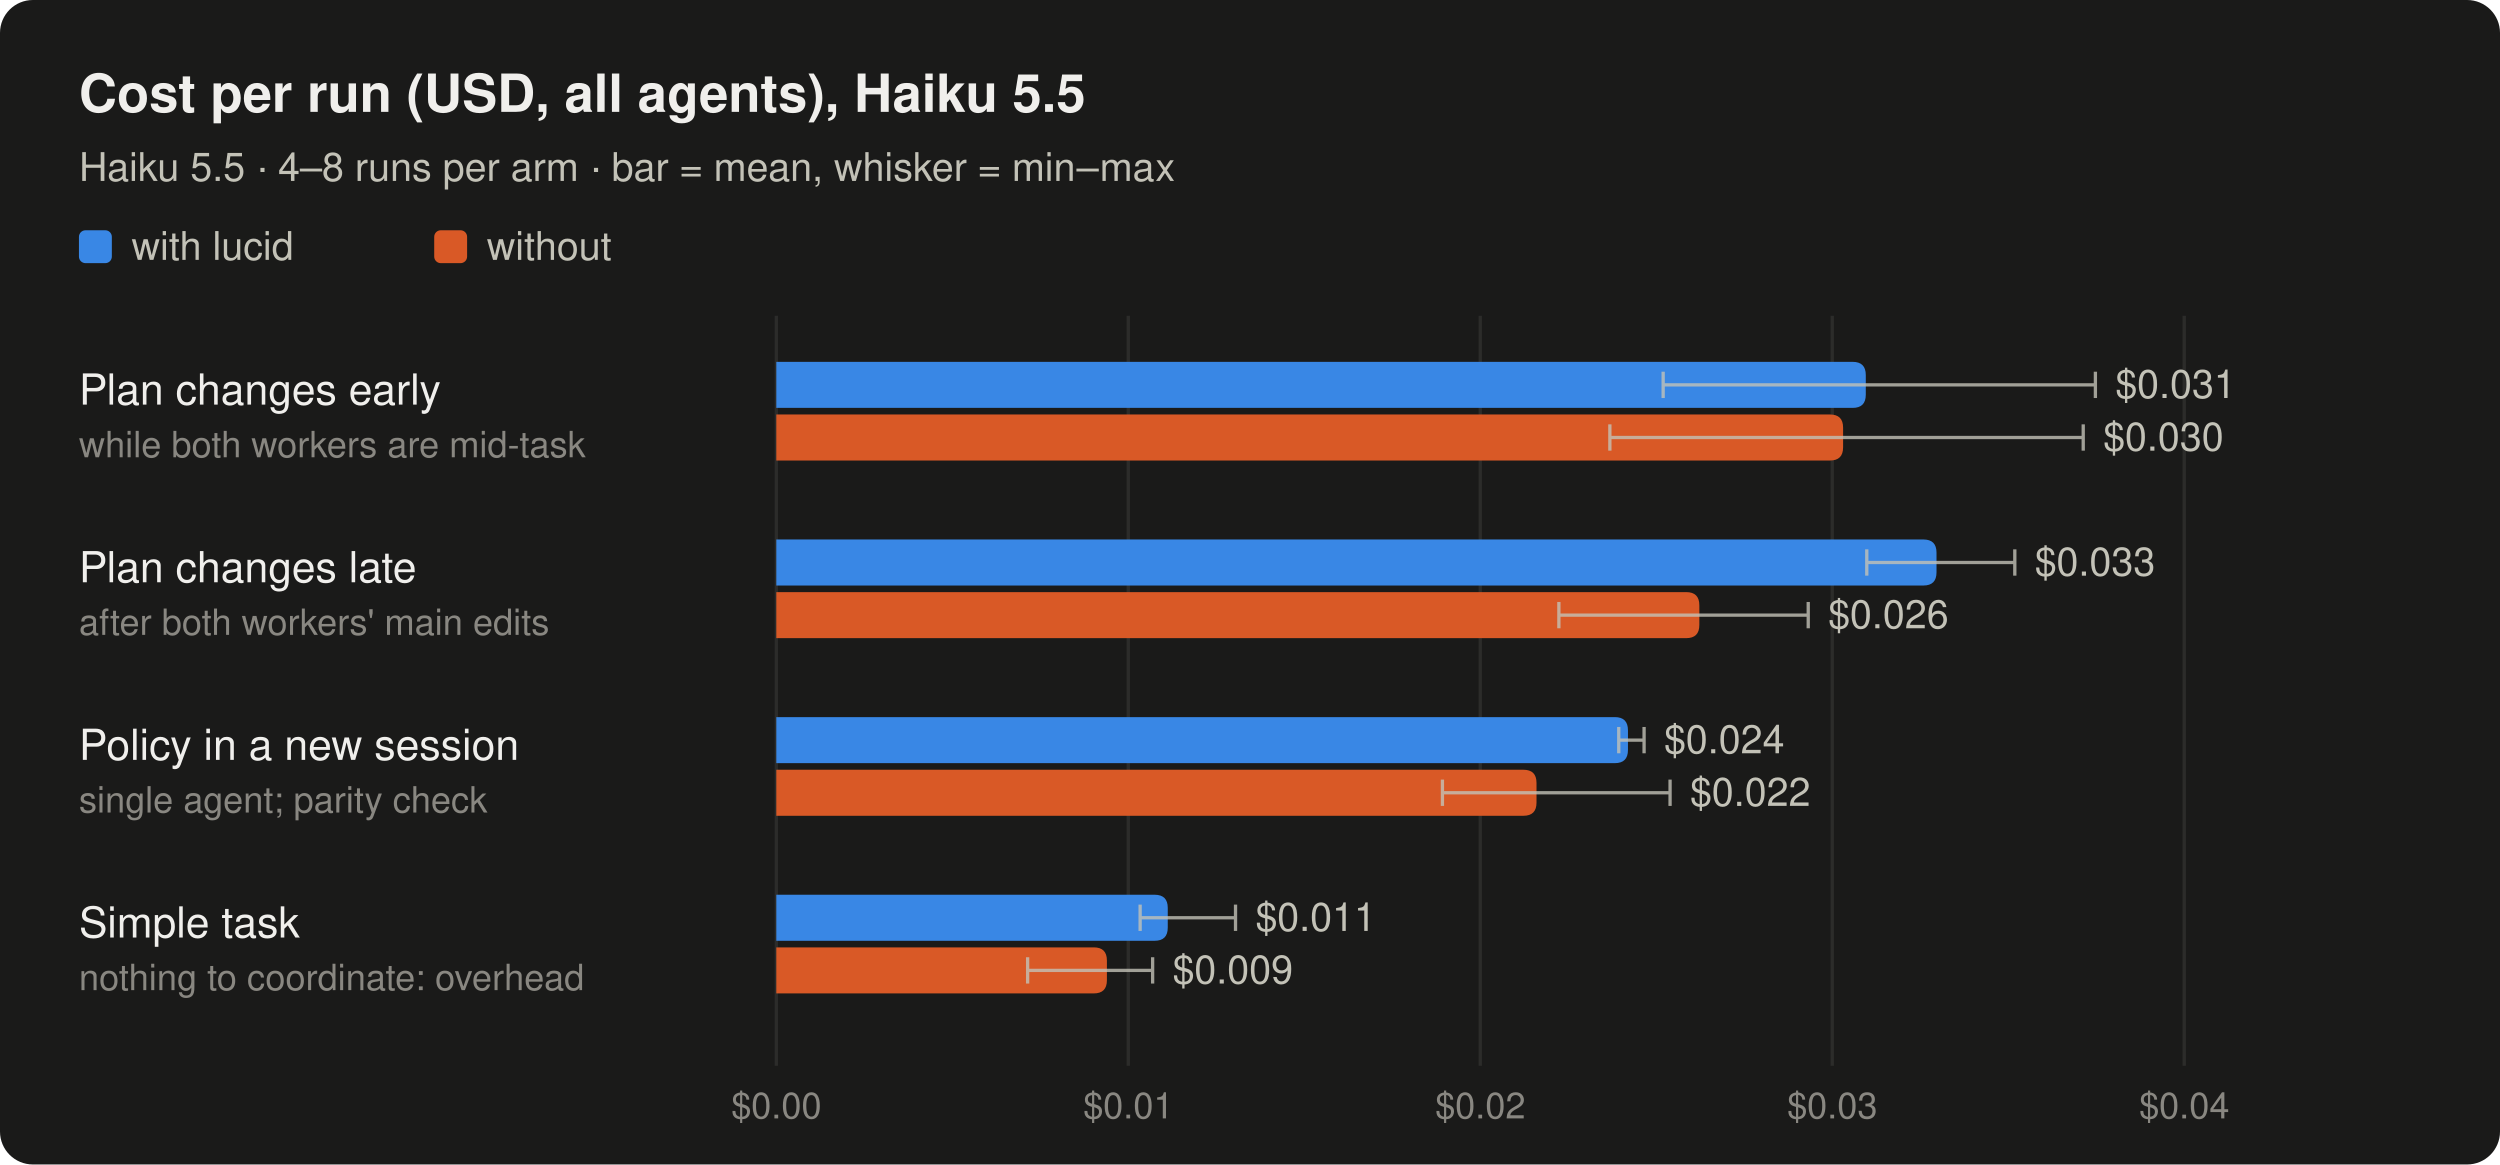
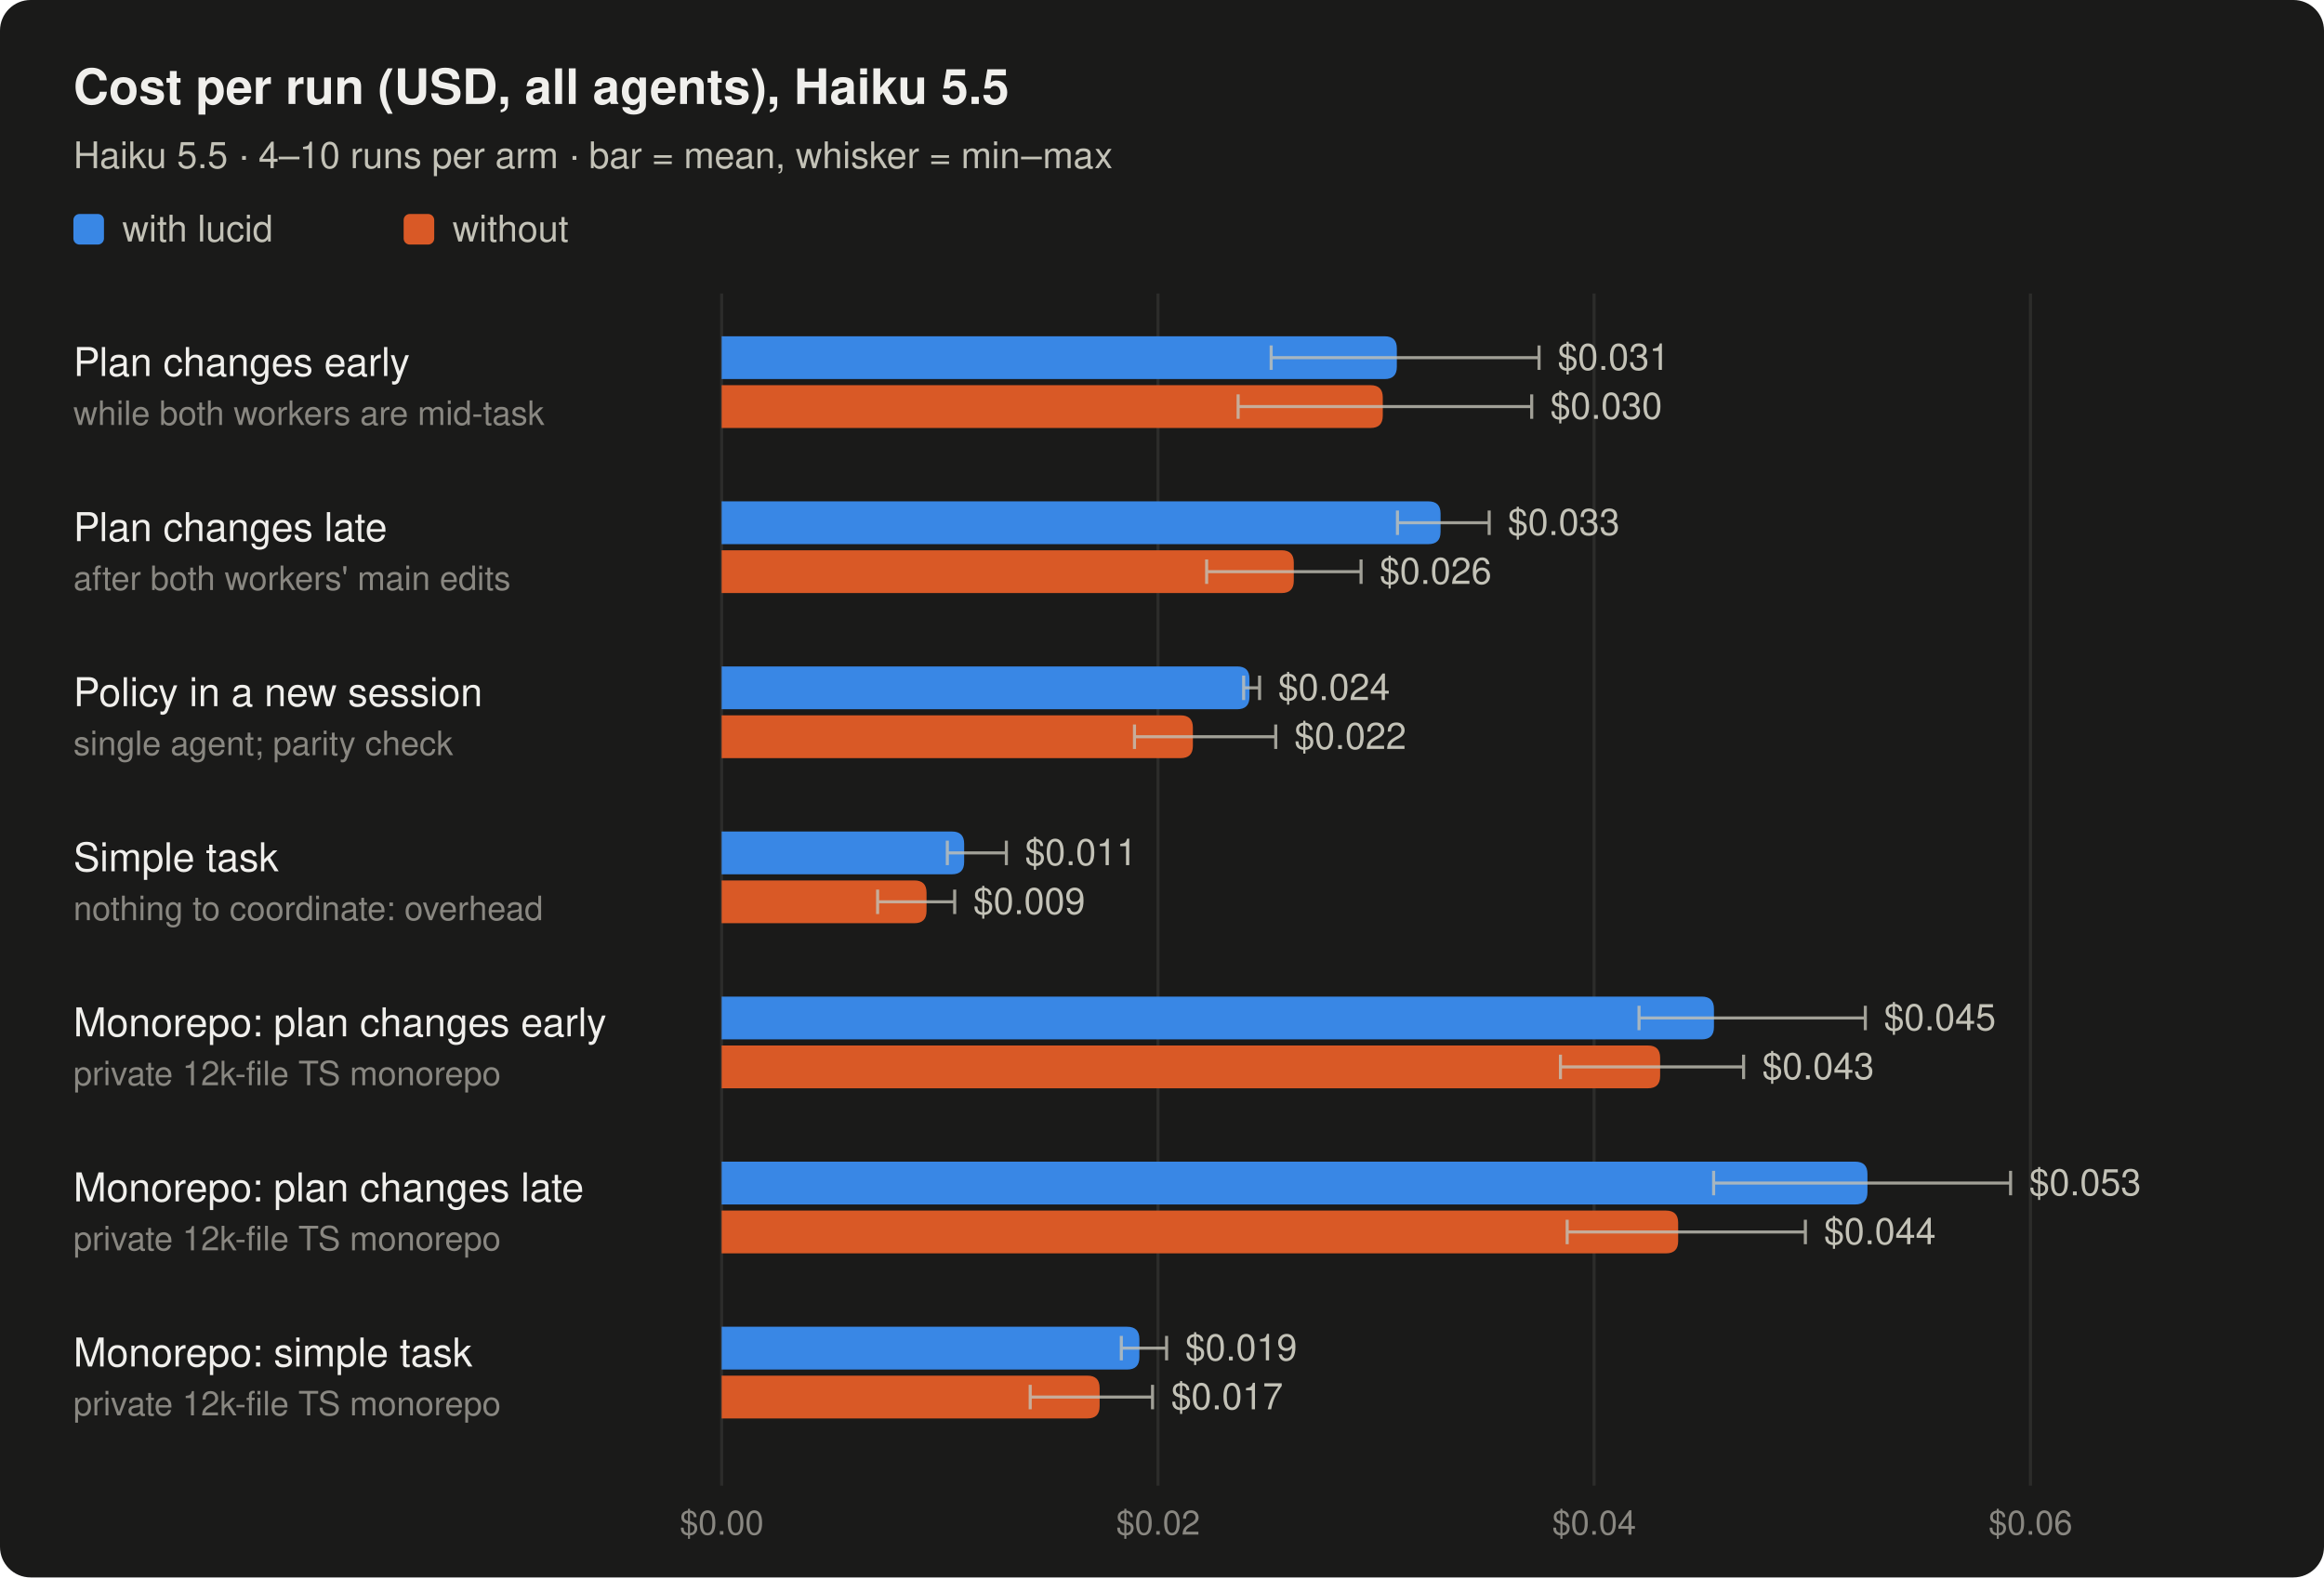
- <svg xmlns="http://www.w3.org/2000/svg" width="760" height="354" viewBox="0 0 760 354" font-family="-apple-system,BlinkMacSystemFont,'Segoe UI',Helvetica,Arial,sans-serif">
-   <rect width="760" height="354" rx="10" fill="#1a1a19" />
+ <svg xmlns="http://www.w3.org/2000/svg" width="760" height="516" viewBox="0 0 760 516" font-family="-apple-system,BlinkMacSystemFont,'Segoe UI',Helvetica,Arial,sans-serif">
+   <rect width="760" height="516" rx="10" fill="#1a1a19" />
  <text x="24" y="34" font-size="16" font-weight="600" fill="#f0efec">Cost per run (USD, all agents), Haiku 5.5</text>
-   <text x="24" y="55" font-size="12" fill="#c3c2b7">Haiku 5.5 · 4–8 runs per arm · bar = mean, whisker = min–max</text>
+   <text x="24" y="55" font-size="12" fill="#c3c2b7">Haiku 5.5 · 4–10 runs per arm · bar = mean, whisker = min–max</text>
  <rect x="24" y="70" width="10" height="10" rx="2" fill="#3987e5" />
  <text x="40" y="79" font-size="12" fill="#c3c2b7">with lucid</text>
  <rect x="132" y="70" width="10" height="10" rx="2" fill="#d95926" />
  <text x="148" y="79" font-size="12" fill="#c3c2b7">without</text>
-   <line x1="236.0" y1="96" x2="236.0" y2="324" stroke="#2c2c2a" stroke-width="1" />
-   <text x="236.0" y="340" font-size="11" fill="#898781" text-anchor="middle">$0.00</text>
-   <line x1="343.0" y1="96" x2="343.0" y2="324" stroke="#2c2c2a" stroke-width="1" />
-   <text x="343.0" y="340" font-size="11" fill="#898781" text-anchor="middle">$0.01</text>
-   <line x1="450.0" y1="96" x2="450.0" y2="324" stroke="#2c2c2a" stroke-width="1" />
-   <text x="450.0" y="340" font-size="11" fill="#898781" text-anchor="middle">$0.02</text>
-   <line x1="557.0" y1="96" x2="557.0" y2="324" stroke="#2c2c2a" stroke-width="1" />
-   <text x="557.0" y="340" font-size="11" fill="#898781" text-anchor="middle">$0.03</text>
-   <line x1="664.0" y1="96" x2="664.0" y2="324" stroke="#2c2c2a" stroke-width="1" />
-   <text x="664.0" y="340" font-size="11" fill="#898781" text-anchor="middle">$0.04</text>
+   <line x1="236.0" y1="96" x2="236.0" y2="486" stroke="#2c2c2a" stroke-width="1" />
+   <text x="236.0" y="502" font-size="11" fill="#898781" text-anchor="middle">$0.00</text>
+   <line x1="378.7" y1="96" x2="378.7" y2="486" stroke="#2c2c2a" stroke-width="1" />
+   <text x="378.7" y="502" font-size="11" fill="#898781" text-anchor="middle">$0.02</text>
+   <line x1="521.3" y1="96" x2="521.3" y2="486" stroke="#2c2c2a" stroke-width="1" />
+   <text x="521.3" y="502" font-size="11" fill="#898781" text-anchor="middle">$0.04</text>
+   <line x1="664.0" y1="96" x2="664.0" y2="486" stroke="#2c2c2a" stroke-width="1" />
+   <text x="664.0" y="502" font-size="11" fill="#898781" text-anchor="middle">$0.06</text>
  <text x="24" y="123" font-size="13" font-weight="500" fill="#f0efec">Plan changes early</text>
  <text x="24" y="139" font-size="11" fill="#898781">while both workers are mid-task</text>
-   <path d="M236.0 110.0H563.2Q567.2 110.0 567.2 114.0V120.0Q567.2 124.0 563.2 124.0H236.0Z" fill="#3987e5" />
-   <path d="M505.6 117.0H637.0M505.6 113.0v8M637.0 113.0v8" stroke="#c3c2b7" stroke-width="1" fill="none" opacity="0.8" />
-   <text x="643.0" y="121.0" font-size="12" fill="#c3c2b7" style="font-variant-numeric:tabular-nums">$0.031</text>
-   <path d="M236.0 126.0H556.3Q560.3 126.0 560.3 130.0V136.0Q560.3 140.0 556.3 140.0H236.0Z" fill="#d95926" />
-   <path d="M489.4 133.0H633.3M489.4 129.0v8M633.3 129.0v8" stroke="#c3c2b7" stroke-width="1" fill="none" opacity="0.8" />
-   <text x="639.3" y="137.0" font-size="12" fill="#c3c2b7" style="font-variant-numeric:tabular-nums">$0.030</text>
+   <path d="M236.0 110.0H452.8Q456.8 110.0 456.8 114.0V120.0Q456.8 124.0 452.8 124.0H236.0Z" fill="#3987e5" />
+   <path d="M415.7 117.0H503.3M415.7 113.0v8M503.3 113.0v8" stroke="#c3c2b7" stroke-width="1" fill="none" opacity="0.8" />
+   <text x="509.3" y="121.0" font-size="12" fill="#c3c2b7" style="font-variant-numeric:tabular-nums">$0.031</text>
+   <path d="M236.0 126.0H448.2Q452.2 126.0 452.2 130.0V136.0Q452.2 140.0 448.2 140.0H236.0Z" fill="#d95926" />
+   <path d="M404.9 133.0H500.9M404.9 129.0v8M500.9 129.0v8" stroke="#c3c2b7" stroke-width="1" fill="none" opacity="0.8" />
+   <text x="506.9" y="137.0" font-size="12" fill="#c3c2b7" style="font-variant-numeric:tabular-nums">$0.030</text>
  <text x="24" y="177" font-size="13" font-weight="500" fill="#f0efec">Plan changes late</text>
  <text x="24" y="193" font-size="11" fill="#898781">after both workers' main edits</text>
-   <path d="M236.0 164.0H584.7Q588.7 164.0 588.7 168.0V174.0Q588.7 178.0 584.7 178.0H236.0Z" fill="#3987e5" />
-   <path d="M567.5 171.0H612.5M567.5 167.0v8M612.5 167.0v8" stroke="#c3c2b7" stroke-width="1" fill="none" opacity="0.8" />
-   <text x="618.5" y="175.0" font-size="12" fill="#c3c2b7" style="font-variant-numeric:tabular-nums">$0.033</text>
-   <path d="M236.0 180.0H512.6Q516.6 180.0 516.6 184.0V190.0Q516.6 194.0 512.6 194.0H236.0Z" fill="#d95926" />
-   <path d="M473.9 187.0H549.7M473.9 183.0v8M549.7 183.0v8" stroke="#c3c2b7" stroke-width="1" fill="none" opacity="0.8" />
-   <text x="555.7" y="191.0" font-size="12" fill="#c3c2b7" style="font-variant-numeric:tabular-nums">$0.026</text>
+   <path d="M236.0 164.0H467.1Q471.1 164.0 471.1 168.0V174.0Q471.1 178.0 467.1 178.0H236.0Z" fill="#3987e5" />
+   <path d="M457.0 171.0H487.0M457.0 167.0v8M487.0 167.0v8" stroke="#c3c2b7" stroke-width="1" fill="none" opacity="0.8" />
+   <text x="493.0" y="175.0" font-size="12" fill="#c3c2b7" style="font-variant-numeric:tabular-nums">$0.033</text>
+   <path d="M236.0 180.0H419.1Q423.1 180.0 423.1 184.0V190.0Q423.1 194.0 419.1 194.0H236.0Z" fill="#d95926" />
+   <path d="M394.6 187.0H445.1M394.6 183.0v8M445.1 183.0v8" stroke="#c3c2b7" stroke-width="1" fill="none" opacity="0.8" />
+   <text x="451.1" y="191.0" font-size="12" fill="#c3c2b7" style="font-variant-numeric:tabular-nums">$0.026</text>
  <text x="24" y="231" font-size="13" font-weight="500" fill="#f0efec">Policy in a new session</text>
  <text x="24" y="247" font-size="11" fill="#898781">single agent; parity check</text>
-   <path d="M236.0 218.0H490.9Q494.9 218.0 494.9 222.0V228.0Q494.9 232.0 490.9 232.0H236.0Z" fill="#3987e5" />
-   <path d="M492.1 225.0H499.8M492.1 221.0v8M499.8 221.0v8" stroke="#c3c2b7" stroke-width="1" fill="none" opacity="0.8" />
-   <text x="505.8" y="229.0" font-size="12" fill="#c3c2b7" style="font-variant-numeric:tabular-nums">$0.024</text>
-   <path d="M236.0 234.0H463.1Q467.1 234.0 467.1 238.0V244.0Q467.1 248.0 463.1 248.0H236.0Z" fill="#d95926" />
-   <path d="M438.5 241.0H507.7M438.5 237.0v8M507.7 237.0v8" stroke="#c3c2b7" stroke-width="1" fill="none" opacity="0.8" />
-   <text x="513.7" y="245.0" font-size="12" fill="#c3c2b7" style="font-variant-numeric:tabular-nums">$0.022</text>
+   <path d="M236.0 218.0H404.6Q408.6 218.0 408.6 222.0V228.0Q408.6 232.0 404.6 232.0H236.0Z" fill="#3987e5" />
+   <path d="M406.7 225.0H411.9M406.7 221.0v8M411.9 221.0v8" stroke="#c3c2b7" stroke-width="1" fill="none" opacity="0.8" />
+   <text x="417.9" y="229.0" font-size="12" fill="#c3c2b7" style="font-variant-numeric:tabular-nums">$0.024</text>
+   <path d="M236.0 234.0H386.1Q390.1 234.0 390.1 238.0V244.0Q390.1 248.0 386.1 248.0H236.0Z" fill="#d95926" />
+   <path d="M371.0 241.0H417.2M371.0 237.0v8M417.2 237.0v8" stroke="#c3c2b7" stroke-width="1" fill="none" opacity="0.8" />
+   <text x="423.2" y="245.0" font-size="12" fill="#c3c2b7" style="font-variant-numeric:tabular-nums">$0.022</text>
  <text x="24" y="285" font-size="13" font-weight="500" fill="#f0efec">Simple task</text>
  <text x="24" y="301" font-size="11" fill="#898781">nothing to coordinate: overhead</text>
-   <path d="M236.0 272.0H351.0Q355.0 272.0 355.0 276.0V282.0Q355.0 286.0 351.0 286.0H236.0Z" fill="#3987e5" />
-   <path d="M346.6 279.0H375.6M346.6 275.0v8M375.6 275.0v8" stroke="#c3c2b7" stroke-width="1" fill="none" opacity="0.8" />
-   <text x="381.6" y="283.0" font-size="12" fill="#c3c2b7" style="font-variant-numeric:tabular-nums">$0.011</text>
-   <path d="M236.0 288.0H332.5Q336.5 288.0 336.5 292.0V298.0Q336.5 302.0 332.5 302.0H236.0Z" fill="#d95926" />
-   <path d="M312.4 295.0H350.4M312.4 291.0v8M350.4 291.0v8" stroke="#c3c2b7" stroke-width="1" fill="none" opacity="0.8" />
-   <text x="356.4" y="299.0" font-size="12" fill="#c3c2b7" style="font-variant-numeric:tabular-nums">$0.009</text>
+   <path d="M236.0 272.0H311.3Q315.3 272.0 315.3 276.0V282.0Q315.3 286.0 311.3 286.0H236.0Z" fill="#3987e5" />
+   <path d="M309.8 279.0H329.1M309.8 275.0v8M329.1 275.0v8" stroke="#c3c2b7" stroke-width="1" fill="none" opacity="0.8" />
+   <text x="335.1" y="283.0" font-size="12" fill="#c3c2b7" style="font-variant-numeric:tabular-nums">$0.011</text>
+   <path d="M236.0 288.0H299.0Q303.0 288.0 303.0 292.0V298.0Q303.0 302.0 299.0 302.0H236.0Z" fill="#d95926" />
+   <path d="M287.0 295.0H312.2M287.0 291.0v8M312.2 291.0v8" stroke="#c3c2b7" stroke-width="1" fill="none" opacity="0.8" />
+   <text x="318.2" y="299.0" font-size="12" fill="#c3c2b7" style="font-variant-numeric:tabular-nums">$0.009</text>
+   <text x="24" y="339" font-size="13" font-weight="500" fill="#f0efec">Monorepo: plan changes early</text>
+   <text x="24" y="355" font-size="11" fill="#898781">private 12k-file TS monorepo</text>
+   <path d="M236.0 326.0H556.5Q560.5 326.0 560.5 330.0V336.0Q560.5 340.0 556.5 340.0H236.0Z" fill="#3987e5" />
+   <path d="M536.0 333.0H610.0M536.0 329.0v8M610.0 329.0v8" stroke="#c3c2b7" stroke-width="1" fill="none" opacity="0.8" />
+   <text x="616.0" y="337.0" font-size="12" fill="#c3c2b7" style="font-variant-numeric:tabular-nums">$0.045</text>
+   <path d="M236.0 342.0H538.9Q542.9 342.0 542.9 346.0V352.0Q542.9 356.0 538.9 356.0H236.0Z" fill="#d95926" />
+   <path d="M510.3 349.0H570.2M510.3 345.0v8M570.2 345.0v8" stroke="#c3c2b7" stroke-width="1" fill="none" opacity="0.8" />
+   <text x="576.2" y="353.0" font-size="12" fill="#c3c2b7" style="font-variant-numeric:tabular-nums">$0.043</text>
+   <text x="24" y="393" font-size="13" font-weight="500" fill="#f0efec">Monorepo: plan changes late</text>
+   <text x="24" y="409" font-size="11" fill="#898781">private 12k-file TS monorepo</text>
+   <path d="M236.0 380.0H606.7Q610.7 380.0 610.7 384.0V390.0Q610.7 394.0 606.7 394.0H236.0Z" fill="#3987e5" />
+   <path d="M560.4 387.0H657.5M560.4 383.0v8M657.5 383.0v8" stroke="#c3c2b7" stroke-width="1" fill="none" opacity="0.8" />
+   <text x="663.5" y="391.0" font-size="12" fill="#c3c2b7" style="font-variant-numeric:tabular-nums">$0.053</text>
+   <path d="M236.0 396.0H544.8Q548.8 396.0 548.8 400.0V406.0Q548.8 410.0 544.8 410.0H236.0Z" fill="#d95926" />
+   <path d="M512.5 403.0H590.4M512.5 399.0v8M590.4 399.0v8" stroke="#c3c2b7" stroke-width="1" fill="none" opacity="0.8" />
+   <text x="596.4" y="407.0" font-size="12" fill="#c3c2b7" style="font-variant-numeric:tabular-nums">$0.044</text>
+   <text x="24" y="447" font-size="13" font-weight="500" fill="#f0efec">Monorepo: simple task</text>
+   <text x="24" y="463" font-size="11" fill="#898781">private 12k-file TS monorepo</text>
+   <path d="M236.0 434.0H368.6Q372.6 434.0 372.6 438.0V444.0Q372.6 448.0 368.6 448.0H236.0Z" fill="#3987e5" />
+   <path d="M366.7 441.0H381.5M366.7 437.0v8M381.5 437.0v8" stroke="#c3c2b7" stroke-width="1" fill="none" opacity="0.8" />
+   <text x="387.5" y="445.0" font-size="12" fill="#c3c2b7" style="font-variant-numeric:tabular-nums">$0.019</text>
+   <path d="M236.0 450.0H355.6Q359.6 450.0 359.6 454.0V460.0Q359.6 464.0 355.6 464.0H236.0Z" fill="#d95926" />
+   <path d="M336.9 457.0H376.9M336.9 453.0v8M376.9 453.0v8" stroke="#c3c2b7" stroke-width="1" fill="none" opacity="0.8" />
+   <text x="382.9" y="461.0" font-size="12" fill="#c3c2b7" style="font-variant-numeric:tabular-nums">$0.017</text>
</svg>
